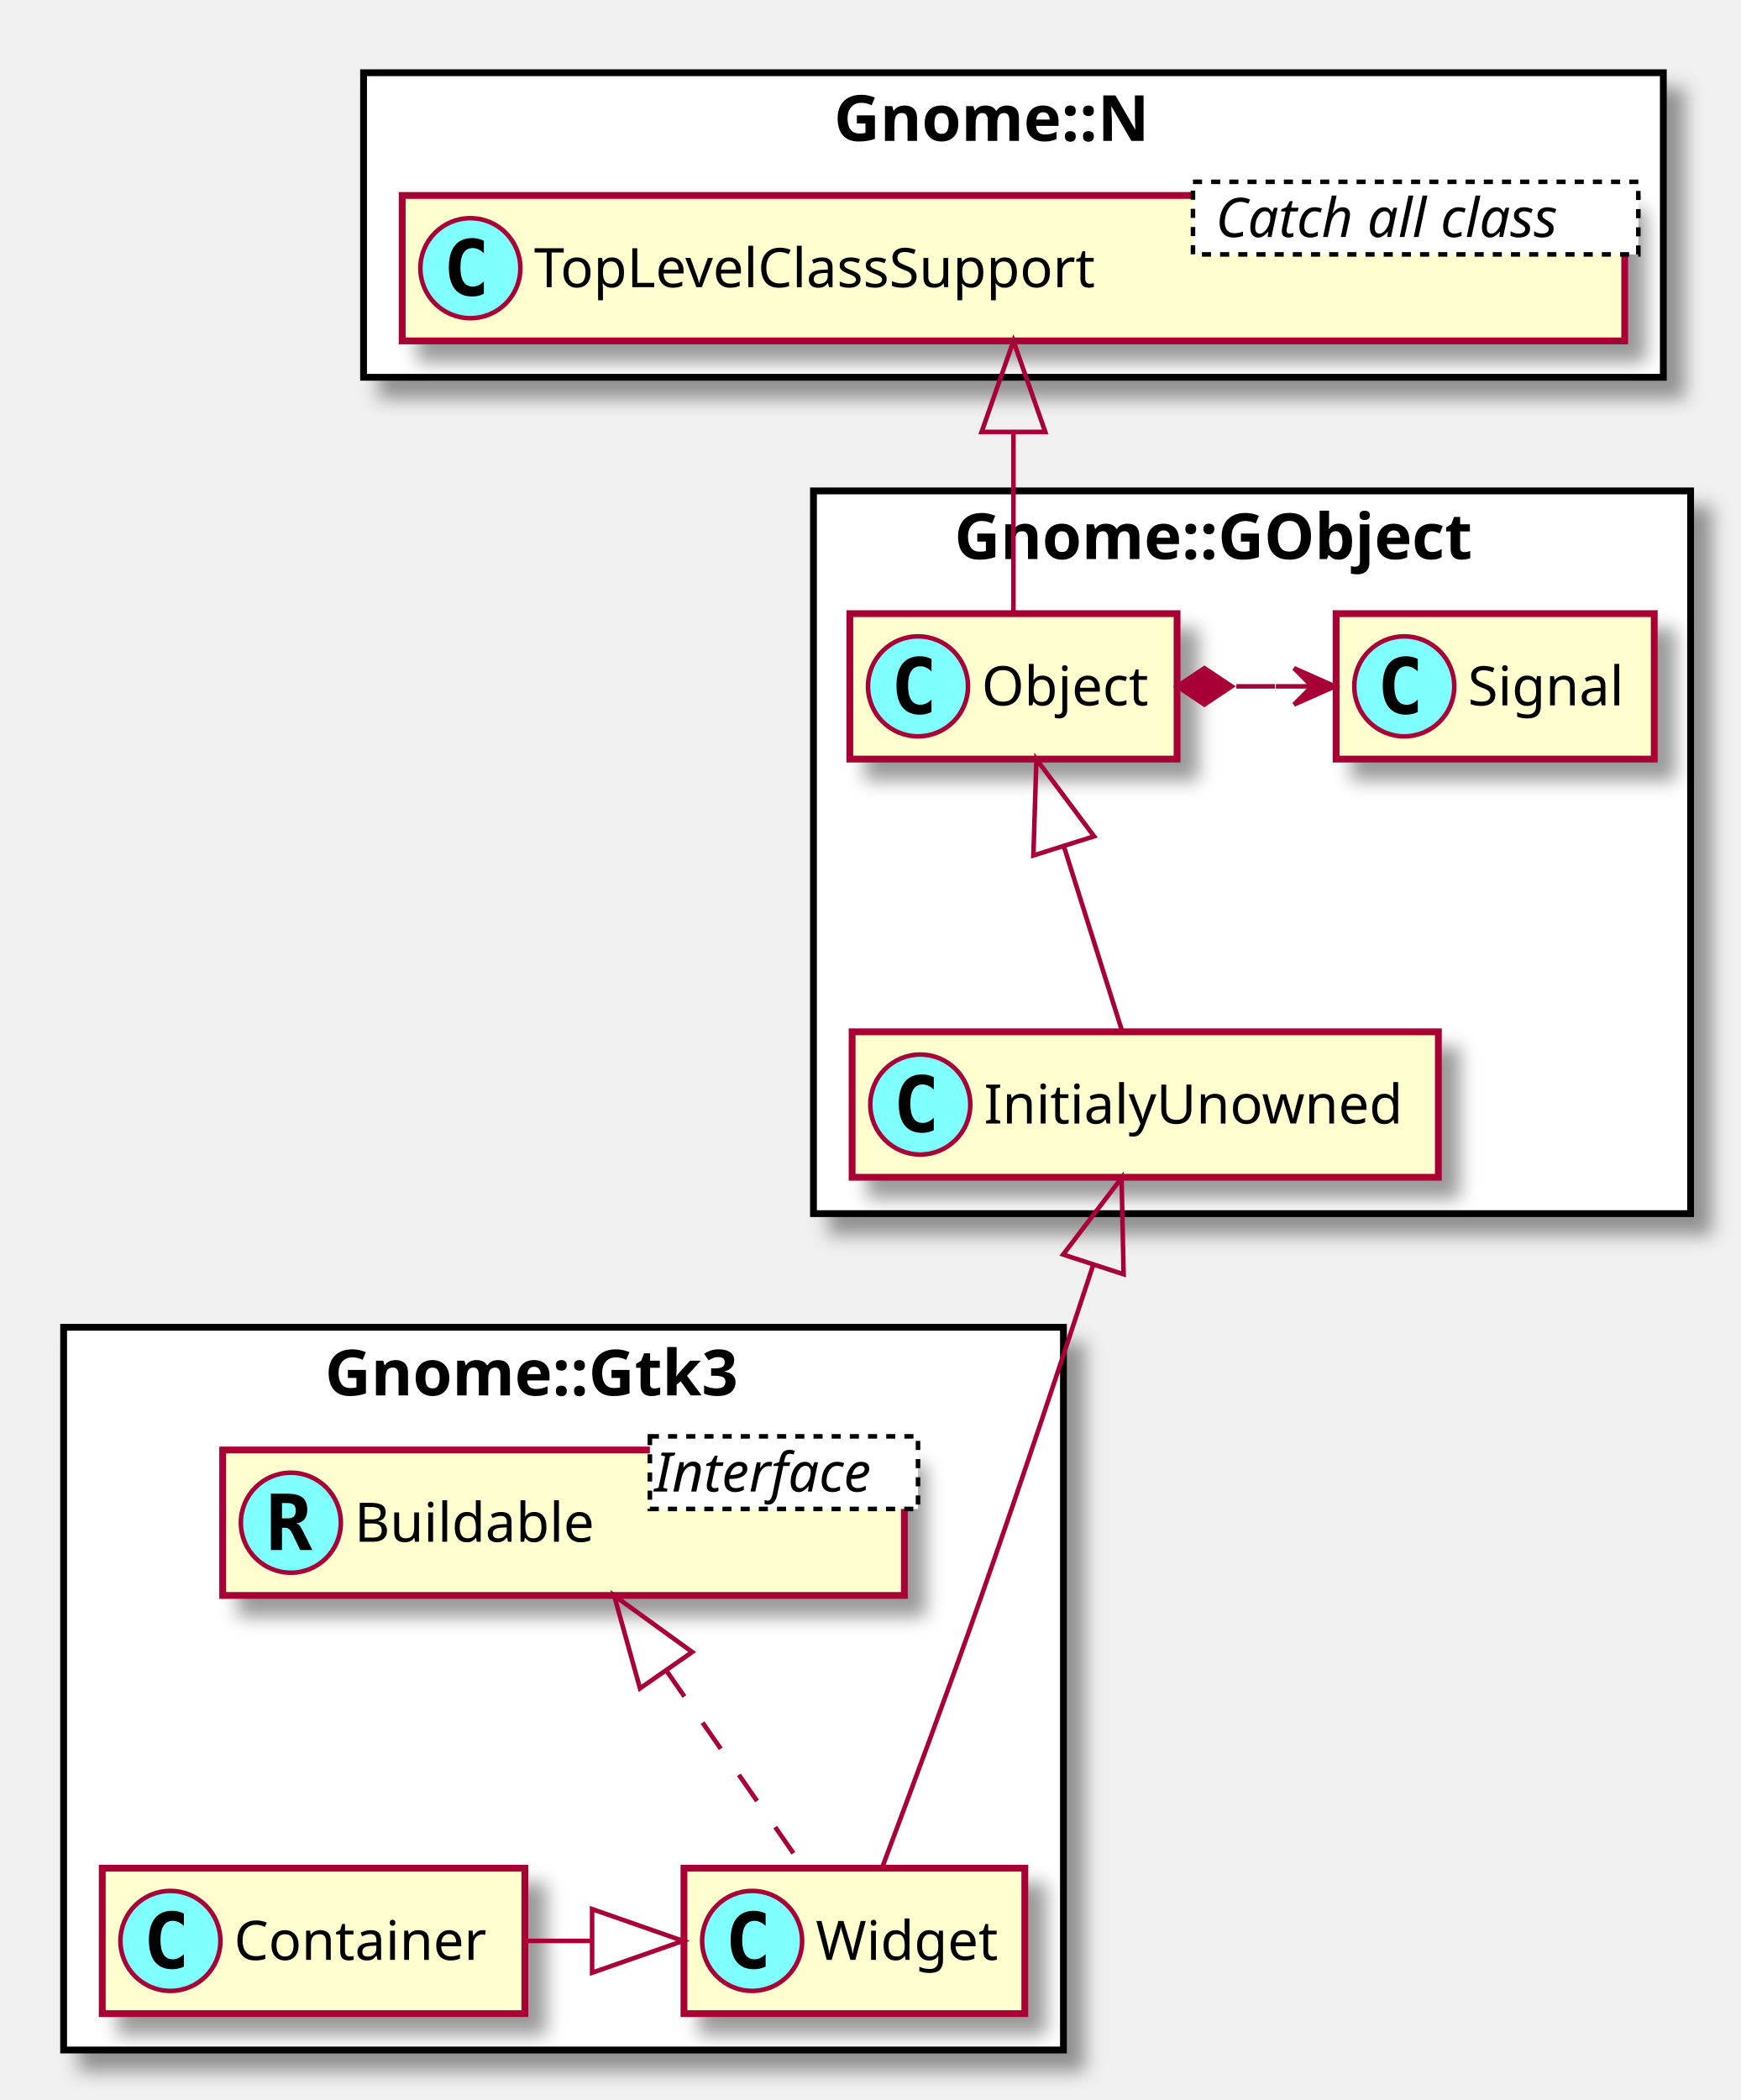
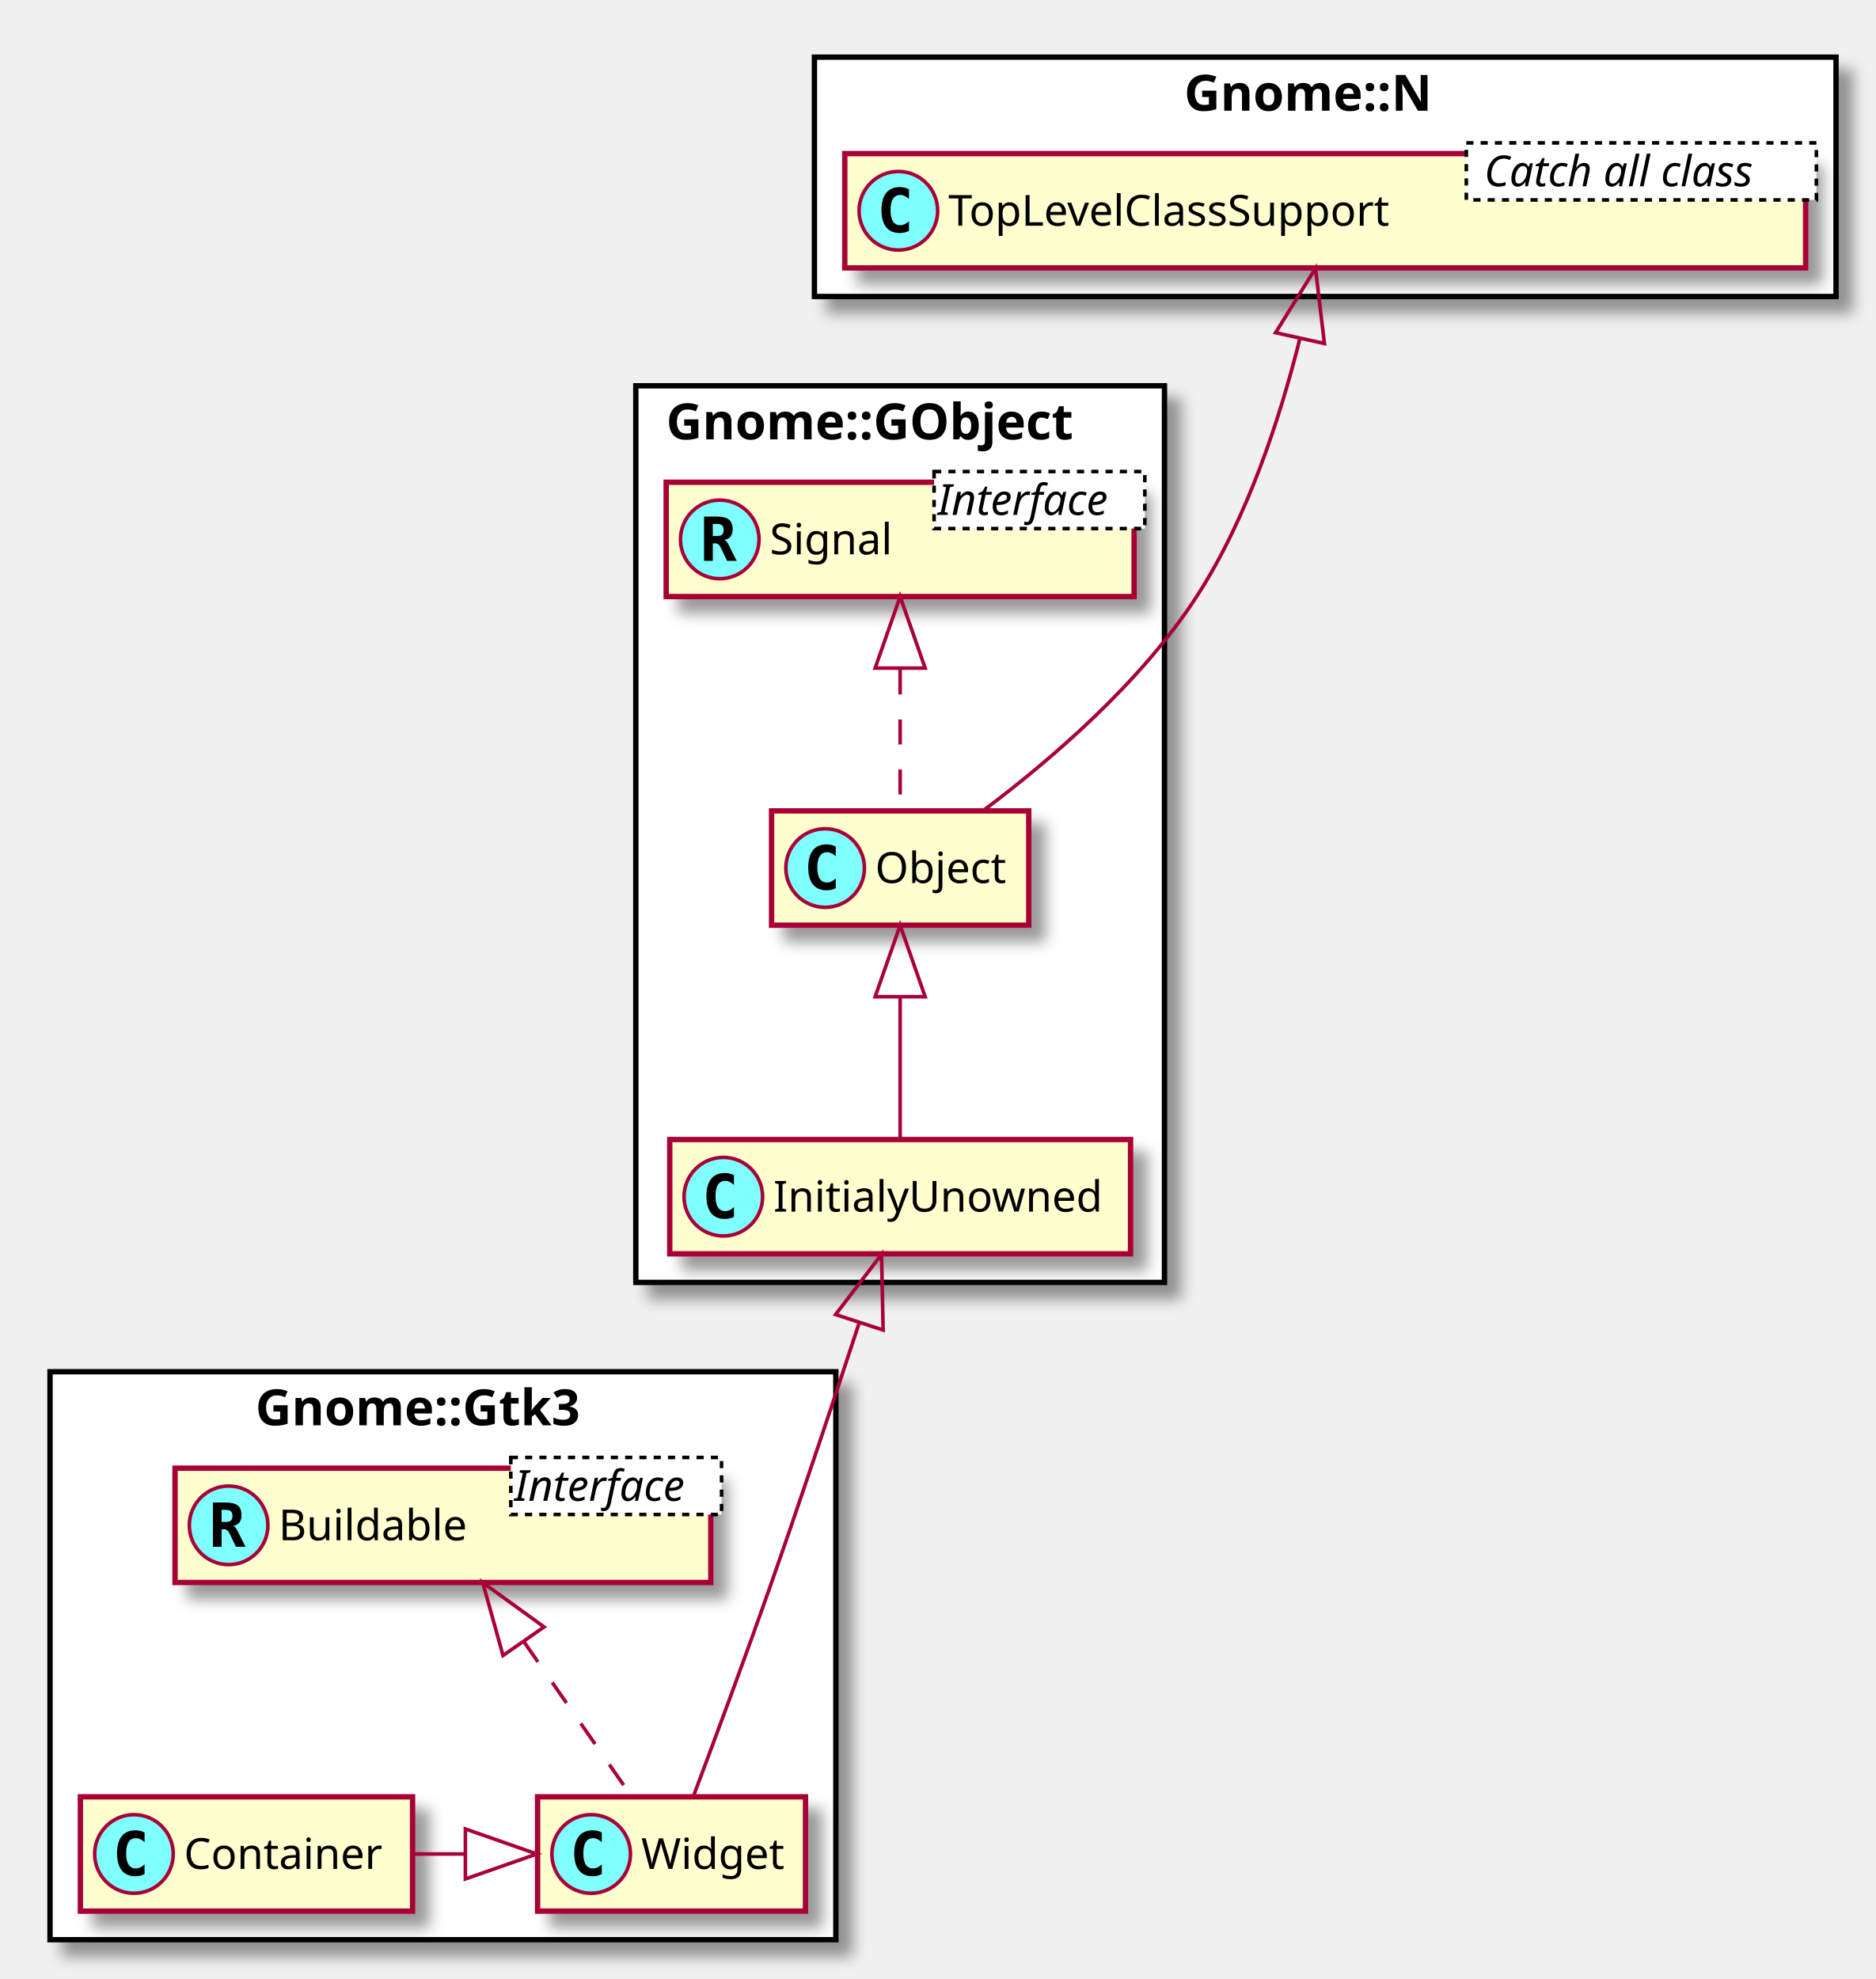
- <svg xmlns="http://www.w3.org/2000/svg" contentScriptType="application/ecmascript" contentStyleType="text/css" height="462px" preserveAspectRatio="none" style="width:383px;height:462px;" version="1.1" viewBox="0 0 383 462" width="383px" zoomAndPan="magnify">
+ <svg xmlns="http://www.w3.org/2000/svg" contentScriptType="application/ecmascript" contentStyleType="text/css" height="554px" preserveAspectRatio="none" style="width:525px;height:554px;" version="1.1" viewBox="0 0 525 554" width="525px" zoomAndPan="magnify">
  <defs>
-     <filter height="300%" id="fpz7jjn18np19" width="300%" x="-1" y="-1">
+     <filter height="300%" id="f1tu0zczva9gpf" width="300%" x="-1" y="-1">
      <feGaussianBlur result="blurOut" stdDeviation="2.0" />
      <feColorMatrix in="blurOut" result="blurOut2" type="matrix" values="0 0 0 0 0 0 0 0 0 0 0 0 0 0 0 0 0 0 .4 0" />
      <feOffset dx="4.0" dy="4.0" in="blurOut2" result="blurOut3" />
      <feBlend in="SourceGraphic" in2="blurOut3" mode="normal" />
    </filter>
  </defs>
  <g>
-     <rect fill="#FFFFFF" filter="url(#fpz7jjn18np19)" height="67" style="stroke: #000000; stroke-width: 1.5;" width="286" x="80" y="16" />
-     <text fill="#000000" font-family="sans-serif" font-size="14" font-weight="bold" lengthAdjust="spacingAndGlyphs" textLength="79" x="183.5" y="30.995">Gnome::N</text>
-     <rect fill="#FFFFFF" filter="url(#fpz7jjn18np19)" height="159" style="stroke: #000000; stroke-width: 1.5;" width="193" x="179" y="108" />
-     <text fill="#000000" font-family="sans-serif" font-size="14" font-weight="bold" lengthAdjust="spacingAndGlyphs" textLength="131" x="210" y="122.995">Gnome::GObject</text>
-     <rect fill="#FFFFFF" filter="url(#fpz7jjn18np19)" height="159" style="stroke: #000000; stroke-width: 1.5;" width="220" x="14" y="292" />
-     <text fill="#000000" font-family="sans-serif" font-size="14" font-weight="bold" lengthAdjust="spacingAndGlyphs" textLength="105" x="71.5" y="306.995">Gnome::Gtk3</text>
-     <rect fill="#FEFECE" filter="url(#fpz7jjn18np19)" height="32" id="Gnome::N::TopLevelClassSupport" style="stroke: #A80036; stroke-width: 1.5;" width="269" x="88.5" y="43" />
-     <ellipse cx="103.5" cy="59" fill="#80FFFF" rx="11" ry="11" style="stroke: #A80036; stroke-width: 1.0;" />
-     <path d="M106.469,64.641 Q105.891,64.938 105.25,65.078 Q104.609,65.234 103.906,65.234 Q101.406,65.234 100.078,63.594 Q98.766,61.938 98.766,58.812 Q98.766,55.688 100.078,54.031 Q101.406,52.375 103.906,52.375 Q104.609,52.375 105.25,52.531 Q105.906,52.688 106.469,52.984 L106.469,55.703 Q105.844,55.125 105.25,54.859 Q104.656,54.578 104.031,54.578 Q102.688,54.578 102,55.656 Q101.312,56.719 101.312,58.812 Q101.312,60.906 102,61.984 Q102.688,63.047 104.031,63.047 Q104.656,63.047 105.25,62.781 Q105.844,62.5 106.469,61.922 L106.469,64.641 Z " />
-     <text fill="#000000" font-family="sans-serif" font-size="12" lengthAdjust="spacingAndGlyphs" textLength="137" x="117.5" y="63.181">TopLevelClassSupport</text>
-     <rect fill="#FFFFFF" height="15.969" style="stroke: #000000; stroke-width: 1.0; stroke-dasharray: 2.0,2.0;" width="98" x="262.5" y="40" />
-     <text fill="#000000" font-family="sans-serif" font-size="12" font-style="italic" lengthAdjust="spacingAndGlyphs" textLength="88" x="267.5" y="52.139">Catch all class</text>
-     <rect fill="#FEFECE" filter="url(#fpz7jjn18np19)" height="32" id="Gnome::GObject::Object" style="stroke: #A80036; stroke-width: 1.5;" width="72" x="187" y="135" />
-     <ellipse cx="202" cy="151" fill="#80FFFF" rx="11" ry="11" style="stroke: #A80036; stroke-width: 1.0;" />
-     <path d="M204.969,156.641 Q204.391,156.938 203.75,157.078 Q203.109,157.234 202.406,157.234 Q199.906,157.234 198.578,155.594 Q197.266,153.938 197.266,150.812 Q197.266,147.688 198.578,146.031 Q199.906,144.375 202.406,144.375 Q203.109,144.375 203.75,144.531 Q204.406,144.688 204.969,144.984 L204.969,147.703 Q204.344,147.125 203.75,146.859 Q203.156,146.578 202.531,146.578 Q201.188,146.578 200.5,147.656 Q199.812,148.719 199.812,150.812 Q199.812,152.906 200.5,153.984 Q201.188,155.047 202.531,155.047 Q203.156,155.047 203.75,154.781 Q204.344,154.5 204.969,153.922 L204.969,156.641 Z " />
-     <text fill="#000000" font-family="sans-serif" font-size="12" lengthAdjust="spacingAndGlyphs" textLength="40" x="216" y="155.181">Object</text>
-     <rect fill="#FEFECE" filter="url(#fpz7jjn18np19)" height="32" id="Gnome::GObject::InitialyUnowned" style="stroke: #A80036; stroke-width: 1.5;" width="129" x="187.5" y="227" />
-     <ellipse cx="202.5" cy="243" fill="#80FFFF" rx="11" ry="11" style="stroke: #A80036; stroke-width: 1.0;" />
-     <path d="M205.469,248.641 Q204.891,248.938 204.25,249.078 Q203.609,249.234 202.906,249.234 Q200.406,249.234 199.078,247.594 Q197.766,245.938 197.766,242.812 Q197.766,239.688 199.078,238.031 Q200.406,236.375 202.906,236.375 Q203.609,236.375 204.25,236.531 Q204.906,236.688 205.469,236.984 L205.469,239.703 Q204.844,239.125 204.25,238.859 Q203.656,238.578 203.031,238.578 Q201.688,238.578 201,239.656 Q200.312,240.719 200.312,242.812 Q200.312,244.906 201,245.984 Q201.688,247.047 203.031,247.047 Q203.656,247.047 204.25,246.781 Q204.844,246.5 205.469,245.922 L205.469,248.641 Z " />
-     <text fill="#000000" font-family="sans-serif" font-size="12" lengthAdjust="spacingAndGlyphs" textLength="97" x="216.5" y="247.181">InitialyUnowned</text>
-     <rect fill="#FEFECE" filter="url(#fpz7jjn18np19)" height="32" id="Gnome::GObject::Signal" style="stroke: #A80036; stroke-width: 1.5;" width="70" x="294" y="135" />
-     <ellipse cx="309" cy="151" fill="#80FFFF" rx="11" ry="11" style="stroke: #A80036; stroke-width: 1.0;" />
-     <path d="M311.969,156.641 Q311.391,156.938 310.75,157.078 Q310.109,157.234 309.406,157.234 Q306.906,157.234 305.578,155.594 Q304.266,153.938 304.266,150.812 Q304.266,147.688 305.578,146.031 Q306.906,144.375 309.406,144.375 Q310.109,144.375 310.75,144.531 Q311.406,144.688 311.969,144.984 L311.969,147.703 Q311.344,147.125 310.75,146.859 Q310.156,146.578 309.531,146.578 Q308.188,146.578 307.5,147.656 Q306.812,148.719 306.812,150.812 Q306.812,152.906 307.5,153.984 Q308.188,155.047 309.531,155.047 Q310.156,155.047 310.75,154.781 Q311.344,154.5 311.969,153.922 L311.969,156.641 Z " />
-     <text fill="#000000" font-family="sans-serif" font-size="12" lengthAdjust="spacingAndGlyphs" textLength="38" x="323" y="155.181">Signal</text>
-     <rect fill="#FEFECE" filter="url(#fpz7jjn18np19)" height="32" id="Gnome::Gtk3::Widget" style="stroke: #A80036; stroke-width: 1.5;" width="75" x="150.5" y="411" />
-     <ellipse cx="165.5" cy="427" fill="#80FFFF" rx="11" ry="11" style="stroke: #A80036; stroke-width: 1.0;" />
-     <path d="M168.469,432.641 Q167.891,432.938 167.25,433.078 Q166.609,433.234 165.906,433.234 Q163.406,433.234 162.078,431.594 Q160.766,429.938 160.766,426.812 Q160.766,423.688 162.078,422.031 Q163.406,420.375 165.906,420.375 Q166.609,420.375 167.25,420.531 Q167.906,420.688 168.469,420.984 L168.469,423.703 Q167.844,423.125 167.25,422.859 Q166.656,422.578 166.031,422.578 Q164.688,422.578 164,423.656 Q163.312,424.719 163.312,426.812 Q163.312,428.906 164,429.984 Q164.688,431.047 166.031,431.047 Q166.656,431.047 167.25,430.781 Q167.844,430.5 168.469,429.922 L168.469,432.641 Z " />
-     <text fill="#000000" font-family="sans-serif" font-size="12" lengthAdjust="spacingAndGlyphs" textLength="43" x="179.5" y="431.181">Widget</text>
-     <rect fill="#FEFECE" filter="url(#fpz7jjn18np19)" height="32" id="Gnome::Gtk3::Buildable" style="stroke: #A80036; stroke-width: 1.5;" width="150" x="49" y="319" />
-     <ellipse cx="64" cy="335" fill="#80FFFF" rx="11" ry="11" style="stroke: #A80036; stroke-width: 1.0;" />
-     <path d="M65.203,335.141 Q65.562,335.219 65.828,335.5 Q66.109,335.766 66.5,336.547 L68.734,341 L66.047,341 L64.547,337.875 Q64.484,337.734 64.375,337.5 Q63.719,336.109 62.828,336.109 L62.047,336.109 L62.047,341 L59.609,341 L59.609,328.609 L63.141,328.609 Q65.531,328.609 66.562,329.453 Q67.609,330.297 67.609,332.203 Q67.609,333.484 66.984,334.25 Q66.375,335 65.203,335.141 Z M62.047,330.672 L62.047,334.047 L63.203,334.047 Q64.219,334.047 64.641,333.656 Q65.078,333.25 65.078,332.344 Q65.078,331.453 64.641,331.062 Q64.219,330.672 63.203,330.672 L62.047,330.672 Z " />
-     <text fill="#000000" font-family="sans-serif" font-size="12" lengthAdjust="spacingAndGlyphs" textLength="57" x="78" y="339.181">Buildable</text>
-     <rect fill="#FFFFFF" height="15.969" style="stroke: #000000; stroke-width: 1.0; stroke-dasharray: 2.0,2.0;" width="59" x="143" y="316" />
-     <text fill="#000000" font-family="sans-serif" font-size="12" font-style="italic" lengthAdjust="spacingAndGlyphs" textLength="57" x="144" y="328.139">Interface</text>
-     <rect fill="#FEFECE" filter="url(#fpz7jjn18np19)" height="32" id="Gnome::Gtk3::Container" style="stroke: #A80036; stroke-width: 1.5;" width="93" x="22.5" y="411" />
-     <ellipse cx="37.5" cy="427" fill="#80FFFF" rx="11" ry="11" style="stroke: #A80036; stroke-width: 1.0;" />
-     <path d="M40.469,432.641 Q39.891,432.938 39.25,433.078 Q38.609,433.234 37.906,433.234 Q35.406,433.234 34.078,431.594 Q32.766,429.938 32.766,426.812 Q32.766,423.688 34.078,422.031 Q35.406,420.375 37.906,420.375 Q38.609,420.375 39.25,420.531 Q39.906,420.688 40.469,420.984 L40.469,423.703 Q39.844,423.125 39.25,422.859 Q38.656,422.578 38.031,422.578 Q36.688,422.578 36,423.656 Q35.312,424.719 35.312,426.812 Q35.312,428.906 36,429.984 Q36.688,431.047 38.031,431.047 Q38.656,431.047 39.25,430.781 Q39.844,430.5 40.469,429.922 L40.469,432.641 Z " />
-     <text fill="#000000" font-family="sans-serif" font-size="12" lengthAdjust="spacingAndGlyphs" textLength="61" x="51.5" y="431.181">Container</text>
-     <path d="M223,95.405 C223,109.079 223,123.937 223,134.85 " fill="none" id="Gnome::N::TopLevelClassSupport-Gnome::GObject::Object" style="stroke: #A80036; stroke-width: 1.0;" />
-     <polygon fill="none" points="216,95.025,223,75.025,230,95.025,216,95.025" style="stroke: #A80036; stroke-width: 1.0;" />
-     <path d="M234.165,186.418 C238.559,200.361 243.386,215.674 246.909,226.85 " fill="none" id="Gnome::GObject::Object-Gnome::GObject::InitialyUnowned" style="stroke: #A80036; stroke-width: 1.0;" />
-     <polygon fill="none" points="227.388,188.204,228.051,167.025,240.74,183.995,227.388,188.204" style="stroke: #A80036; stroke-width: 1.0;" />
-     <path d="M272.041,151 C274.867,151 277.692,151 280.517,151 " fill="none" id="Gnome::GObject::Object-Gnome::GObject::Signal" style="stroke: #A80036; stroke-width: 1.0;" />
-     <polygon fill="#A80036" points="293.738,151,284.738,147,288.738,151,284.738,155,293.738,151" style="stroke: #A80036; stroke-width: 1.0;" />
-     <line style="stroke: #A80036; stroke-width: 1.0;" x1="288.738" x2="280.738" y1="151" y2="151" />
-     <polygon fill="#A80036" points="259.023,151,265.023,155,271.023,151,265.023,147,259.023,151" style="stroke: #A80036; stroke-width: 1.0;" />
-     <path d="M240.574,278.202 C233.63,299.359 224.493,326.788 216,351 C208.739,371.699 199.93,395.393 194.156,410.745 " fill="none" id="Gnome::GObject::InitialyUnowned-Gnome::Gtk3::Widget" style="stroke: #A80036; stroke-width: 1.0;" />
-     <polygon fill="none" points="233.93,275.997,246.789,259.155,247.239,280.34,233.93,275.997" style="stroke: #A80036; stroke-width: 1.0;" />
-     <path d="M146.601,367.488 C156.82,382.178 168.442,398.885 176.765,410.85 " fill="none" id="Gnome::Gtk3::Buildable-Gnome::Gtk3::Widget" style="stroke: #A80036; stroke-width: 1.0; stroke-dasharray: 7.0,7.0;" />
-     <polygon fill="none" points="140.823,371.441,135.148,351.025,152.316,363.446,140.823,371.441" style="stroke: #A80036; stroke-width: 1.0;" />
-     <path d="M115.949,427 C120.688,427 125.428,427 130.167,427 " fill="none" id="Gnome::Gtk3::Container-Gnome::Gtk3::Widget" style="stroke: #A80036; stroke-width: 1.0;" />
-     <polygon fill="none" points="130.286,420,150.286,427,130.286,434,130.286,420" style="stroke: #A80036; stroke-width: 1.0;" />
+     <rect fill="#FFFFFF" filter="url(#f1tu0zczva9gpf)" height="67" style="stroke: #000000; stroke-width: 1.5;" width="286" x="228" y="16" />
+     <text fill="#000000" font-family="sans-serif" font-size="14" font-weight="bold" lengthAdjust="spacingAndGlyphs" textLength="79" x="331.5" y="30.995">Gnome::N</text>
+     <rect fill="#FFFFFF" filter="url(#f1tu0zczva9gpf)" height="251" style="stroke: #000000; stroke-width: 1.5;" width="148" x="178" y="108" />
+     <text fill="#000000" font-family="sans-serif" font-size="14" font-weight="bold" lengthAdjust="spacingAndGlyphs" textLength="131" x="186.5" y="122.995">Gnome::GObject</text>
+     <rect fill="#FFFFFF" filter="url(#f1tu0zczva9gpf)" height="159" style="stroke: #000000; stroke-width: 1.5;" width="220" x="14" y="384" />
+     <text fill="#000000" font-family="sans-serif" font-size="14" font-weight="bold" lengthAdjust="spacingAndGlyphs" textLength="105" x="71.5" y="398.995">Gnome::Gtk3</text>
+     <rect fill="#FEFECE" filter="url(#f1tu0zczva9gpf)" height="32" id="Gnome::N::TopLevelClassSupport" style="stroke: #A80036; stroke-width: 1.5;" width="269" x="236.5" y="43" />
+     <ellipse cx="251.5" cy="59" fill="#80FFFF" rx="11" ry="11" style="stroke: #A80036; stroke-width: 1.0;" />
+     <path d="M254.469,64.641 Q253.891,64.938 253.25,65.078 Q252.609,65.234 251.906,65.234 Q249.406,65.234 248.078,63.594 Q246.766,61.938 246.766,58.812 Q246.766,55.688 248.078,54.031 Q249.406,52.375 251.906,52.375 Q252.609,52.375 253.25,52.531 Q253.906,52.688 254.469,52.984 L254.469,55.703 Q253.844,55.125 253.25,54.859 Q252.656,54.578 252.031,54.578 Q250.688,54.578 250,55.656 Q249.312,56.719 249.312,58.812 Q249.312,60.906 250,61.984 Q250.688,63.047 252.031,63.047 Q252.656,63.047 253.25,62.781 Q253.844,62.5 254.469,61.922 L254.469,64.641 Z " />
+     <text fill="#000000" font-family="sans-serif" font-size="12" lengthAdjust="spacingAndGlyphs" textLength="137" x="265.5" y="63.181">TopLevelClassSupport</text>
+     <rect fill="#FFFFFF" height="15.969" style="stroke: #000000; stroke-width: 1.0; stroke-dasharray: 2.0,2.0;" width="98" x="410.5" y="40" />
+     <text fill="#000000" font-family="sans-serif" font-size="12" font-style="italic" lengthAdjust="spacingAndGlyphs" textLength="88" x="415.5" y="52.139">Catch all class</text>
+     <rect fill="#FEFECE" filter="url(#f1tu0zczva9gpf)" height="32" id="Gnome::GObject::Signal" style="stroke: #A80036; stroke-width: 1.5;" width="131" x="186.5" y="135" />
+     <ellipse cx="201.5" cy="151" fill="#80FFFF" rx="11" ry="11" style="stroke: #A80036; stroke-width: 1.0;" />
+     <path d="M202.703,151.141 Q203.062,151.219 203.328,151.5 Q203.609,151.766 204,152.547 L206.234,157 L203.547,157 L202.047,153.875 Q201.984,153.734 201.875,153.5 Q201.219,152.109 200.328,152.109 L199.547,152.109 L199.547,157 L197.109,157 L197.109,144.609 L200.641,144.609 Q203.031,144.609 204.062,145.453 Q205.109,146.297 205.109,148.203 Q205.109,149.484 204.484,150.25 Q203.875,151 202.703,151.141 Z M199.547,146.672 L199.547,150.047 L200.703,150.047 Q201.719,150.047 202.141,149.656 Q202.578,149.25 202.578,148.344 Q202.578,147.453 202.141,147.062 Q201.719,146.672 200.703,146.672 L199.547,146.672 Z " />
+     <text fill="#000000" font-family="sans-serif" font-size="12" lengthAdjust="spacingAndGlyphs" textLength="38" x="215.5" y="155.181">Signal</text>
+     <rect fill="#FFFFFF" height="15.969" style="stroke: #000000; stroke-width: 1.0; stroke-dasharray: 2.0,2.0;" width="59" x="261.5" y="132" />
+     <text fill="#000000" font-family="sans-serif" font-size="12" font-style="italic" lengthAdjust="spacingAndGlyphs" textLength="57" x="262.5" y="144.139">Interface</text>
+     <rect fill="#FEFECE" filter="url(#f1tu0zczva9gpf)" height="32" id="Gnome::GObject::Object" style="stroke: #A80036; stroke-width: 1.5;" width="72" x="216" y="227" />
+     <ellipse cx="231" cy="243" fill="#80FFFF" rx="11" ry="11" style="stroke: #A80036; stroke-width: 1.0;" />
+     <path d="M233.969,248.641 Q233.391,248.938 232.75,249.078 Q232.109,249.234 231.406,249.234 Q228.906,249.234 227.578,247.594 Q226.266,245.938 226.266,242.812 Q226.266,239.688 227.578,238.031 Q228.906,236.375 231.406,236.375 Q232.109,236.375 232.75,236.531 Q233.406,236.688 233.969,236.984 L233.969,239.703 Q233.344,239.125 232.75,238.859 Q232.156,238.578 231.531,238.578 Q230.188,238.578 229.5,239.656 Q228.812,240.719 228.812,242.812 Q228.812,244.906 229.5,245.984 Q230.188,247.047 231.531,247.047 Q232.156,247.047 232.75,246.781 Q233.344,246.5 233.969,245.922 L233.969,248.641 Z " />
+     <text fill="#000000" font-family="sans-serif" font-size="12" lengthAdjust="spacingAndGlyphs" textLength="40" x="245" y="247.181">Object</text>
+     <rect fill="#FEFECE" filter="url(#f1tu0zczva9gpf)" height="32" id="Gnome::GObject::InitialyUnowned" style="stroke: #A80036; stroke-width: 1.5;" width="129" x="187.5" y="319" />
+     <ellipse cx="202.5" cy="335" fill="#80FFFF" rx="11" ry="11" style="stroke: #A80036; stroke-width: 1.0;" />
+     <path d="M205.469,340.641 Q204.891,340.938 204.25,341.078 Q203.609,341.234 202.906,341.234 Q200.406,341.234 199.078,339.594 Q197.766,337.938 197.766,334.812 Q197.766,331.688 199.078,330.031 Q200.406,328.375 202.906,328.375 Q203.609,328.375 204.25,328.531 Q204.906,328.688 205.469,328.984 L205.469,331.703 Q204.844,331.125 204.25,330.859 Q203.656,330.578 203.031,330.578 Q201.688,330.578 201,331.656 Q200.312,332.719 200.312,334.812 Q200.312,336.906 201,337.984 Q201.688,339.047 203.031,339.047 Q203.656,339.047 204.25,338.781 Q204.844,338.5 205.469,337.922 L205.469,340.641 Z " />
+     <text fill="#000000" font-family="sans-serif" font-size="12" lengthAdjust="spacingAndGlyphs" textLength="97" x="216.5" y="339.181">InitialyUnowned</text>
+     <rect fill="#FEFECE" filter="url(#f1tu0zczva9gpf)" height="32" id="Gnome::Gtk3::Widget" style="stroke: #A80036; stroke-width: 1.5;" width="75" x="150.5" y="503" />
+     <ellipse cx="165.5" cy="519" fill="#80FFFF" rx="11" ry="11" style="stroke: #A80036; stroke-width: 1.0;" />
+     <path d="M168.469,524.641 Q167.891,524.938 167.25,525.078 Q166.609,525.234 165.906,525.234 Q163.406,525.234 162.078,523.594 Q160.766,521.938 160.766,518.812 Q160.766,515.688 162.078,514.031 Q163.406,512.375 165.906,512.375 Q166.609,512.375 167.25,512.531 Q167.906,512.688 168.469,512.984 L168.469,515.703 Q167.844,515.125 167.25,514.859 Q166.656,514.578 166.031,514.578 Q164.688,514.578 164,515.656 Q163.312,516.719 163.312,518.812 Q163.312,520.906 164,521.984 Q164.688,523.047 166.031,523.047 Q166.656,523.047 167.25,522.781 Q167.844,522.5 168.469,521.922 L168.469,524.641 Z " />
+     <text fill="#000000" font-family="sans-serif" font-size="12" lengthAdjust="spacingAndGlyphs" textLength="43" x="179.5" y="523.181">Widget</text>
+     <rect fill="#FEFECE" filter="url(#f1tu0zczva9gpf)" height="32" id="Gnome::Gtk3::Buildable" style="stroke: #A80036; stroke-width: 1.5;" width="150" x="49" y="411" />
+     <ellipse cx="64" cy="427" fill="#80FFFF" rx="11" ry="11" style="stroke: #A80036; stroke-width: 1.0;" />
+     <path d="M65.203,427.141 Q65.562,427.219 65.828,427.5 Q66.109,427.766 66.5,428.547 L68.734,433 L66.047,433 L64.547,429.875 Q64.484,429.734 64.375,429.5 Q63.719,428.109 62.828,428.109 L62.047,428.109 L62.047,433 L59.609,433 L59.609,420.609 L63.141,420.609 Q65.531,420.609 66.562,421.453 Q67.609,422.297 67.609,424.203 Q67.609,425.484 66.984,426.25 Q66.375,427 65.203,427.141 Z M62.047,422.672 L62.047,426.047 L63.203,426.047 Q64.219,426.047 64.641,425.656 Q65.078,425.25 65.078,424.344 Q65.078,423.453 64.641,423.062 Q64.219,422.672 63.203,422.672 L62.047,422.672 Z " />
+     <text fill="#000000" font-family="sans-serif" font-size="12" lengthAdjust="spacingAndGlyphs" textLength="57" x="78" y="431.181">Buildable</text>
+     <rect fill="#FFFFFF" height="15.969" style="stroke: #000000; stroke-width: 1.0; stroke-dasharray: 2.0,2.0;" width="59" x="143" y="408" />
+     <text fill="#000000" font-family="sans-serif" font-size="12" font-style="italic" lengthAdjust="spacingAndGlyphs" textLength="57" x="144" y="420.139">Interface</text>
+     <rect fill="#FEFECE" filter="url(#f1tu0zczva9gpf)" height="32" id="Gnome::Gtk3::Container" style="stroke: #A80036; stroke-width: 1.5;" width="93" x="22.5" y="503" />
+     <ellipse cx="37.5" cy="519" fill="#80FFFF" rx="11" ry="11" style="stroke: #A80036; stroke-width: 1.0;" />
+     <path d="M40.469,524.641 Q39.891,524.938 39.25,525.078 Q38.609,525.234 37.906,525.234 Q35.406,525.234 34.078,523.594 Q32.766,521.938 32.766,518.812 Q32.766,515.688 34.078,514.031 Q35.406,512.375 37.906,512.375 Q38.609,512.375 39.25,512.531 Q39.906,512.688 40.469,512.984 L40.469,515.703 Q39.844,515.125 39.25,514.859 Q38.656,514.578 38.031,514.578 Q36.688,514.578 36,515.656 Q35.312,516.719 35.312,518.812 Q35.312,520.906 36,521.984 Q36.688,523.047 38.031,523.047 Q38.656,523.047 39.25,522.781 Q39.844,522.5 40.469,521.922 L40.469,524.641 Z " />
+     <text fill="#000000" font-family="sans-serif" font-size="12" lengthAdjust="spacingAndGlyphs" textLength="61" x="51.5" y="523.181">Container</text>
+     <path d="M146.601,459.488 C156.82,474.178 168.442,490.885 176.765,502.85 " fill="none" id="Gnome::Gtk3::Buildable-Gnome::Gtk3::Widget" style="stroke: #A80036; stroke-width: 1.0; stroke-dasharray: 7.0,7.0;" />
+     <polygon fill="none" points="140.823,463.441,135.148,443.025,152.316,455.446,140.823,463.441" style="stroke: #A80036; stroke-width: 1.0;" />
+     <path d="M363.932,94.691 C358.432,116.766 349.281,144.99 335,167 C319.26,191.257 293.979,212.868 275.449,226.786 " fill="none" id="Gnome::N::TopLevelClassSupport-Gnome::GObject::Object" style="stroke: #A80036; stroke-width: 1.0;" />
+     <polygon fill="none" points="357.107,93.133,368.271,75.123,370.775,96.164,357.107,93.133" style="stroke: #A80036; stroke-width: 1.0;" />
+     <path d="M240.574,370.202 C233.63,391.359 224.493,418.788 216,443 C208.739,463.699 199.93,487.393 194.156,502.745 " fill="none" id="Gnome::GObject::InitialyUnowned-Gnome::Gtk3::Widget" style="stroke: #A80036; stroke-width: 1.0;" />
+     <polygon fill="none" points="233.93,367.997,246.789,351.155,247.239,372.34,233.93,367.997" style="stroke: #A80036; stroke-width: 1.0;" />
+     <path d="M252,279.405 C252,293.079 252,307.937 252,318.85 " fill="none" id="Gnome::GObject::Object-Gnome::GObject::InitialyUnowned" style="stroke: #A80036; stroke-width: 1.0;" />
+     <polygon fill="none" points="245,279.025,252,259.025,259,279.025,245,279.025" style="stroke: #A80036; stroke-width: 1.0;" />
+     <path d="M252,187.405 C252,201.079 252,215.937 252,226.85 " fill="none" id="Gnome::GObject::Signal-Gnome::GObject::Object" style="stroke: #A80036; stroke-width: 1.0; stroke-dasharray: 7.0,7.0;" />
+     <polygon fill="none" points="245,187.025,252,167.025,259,187.025,245,187.025" style="stroke: #A80036; stroke-width: 1.0;" />
+     <path d="M115.949,519 C120.688,519 125.428,519 130.167,519 " fill="none" id="Gnome::Gtk3::Container-Gnome::Gtk3::Widget" style="stroke: #A80036; stroke-width: 1.0;" />
+     <polygon fill="none" points="130.286,512,150.286,519,130.286,526,130.286,512" style="stroke: #A80036; stroke-width: 1.0;" />
  </g>
</svg>
